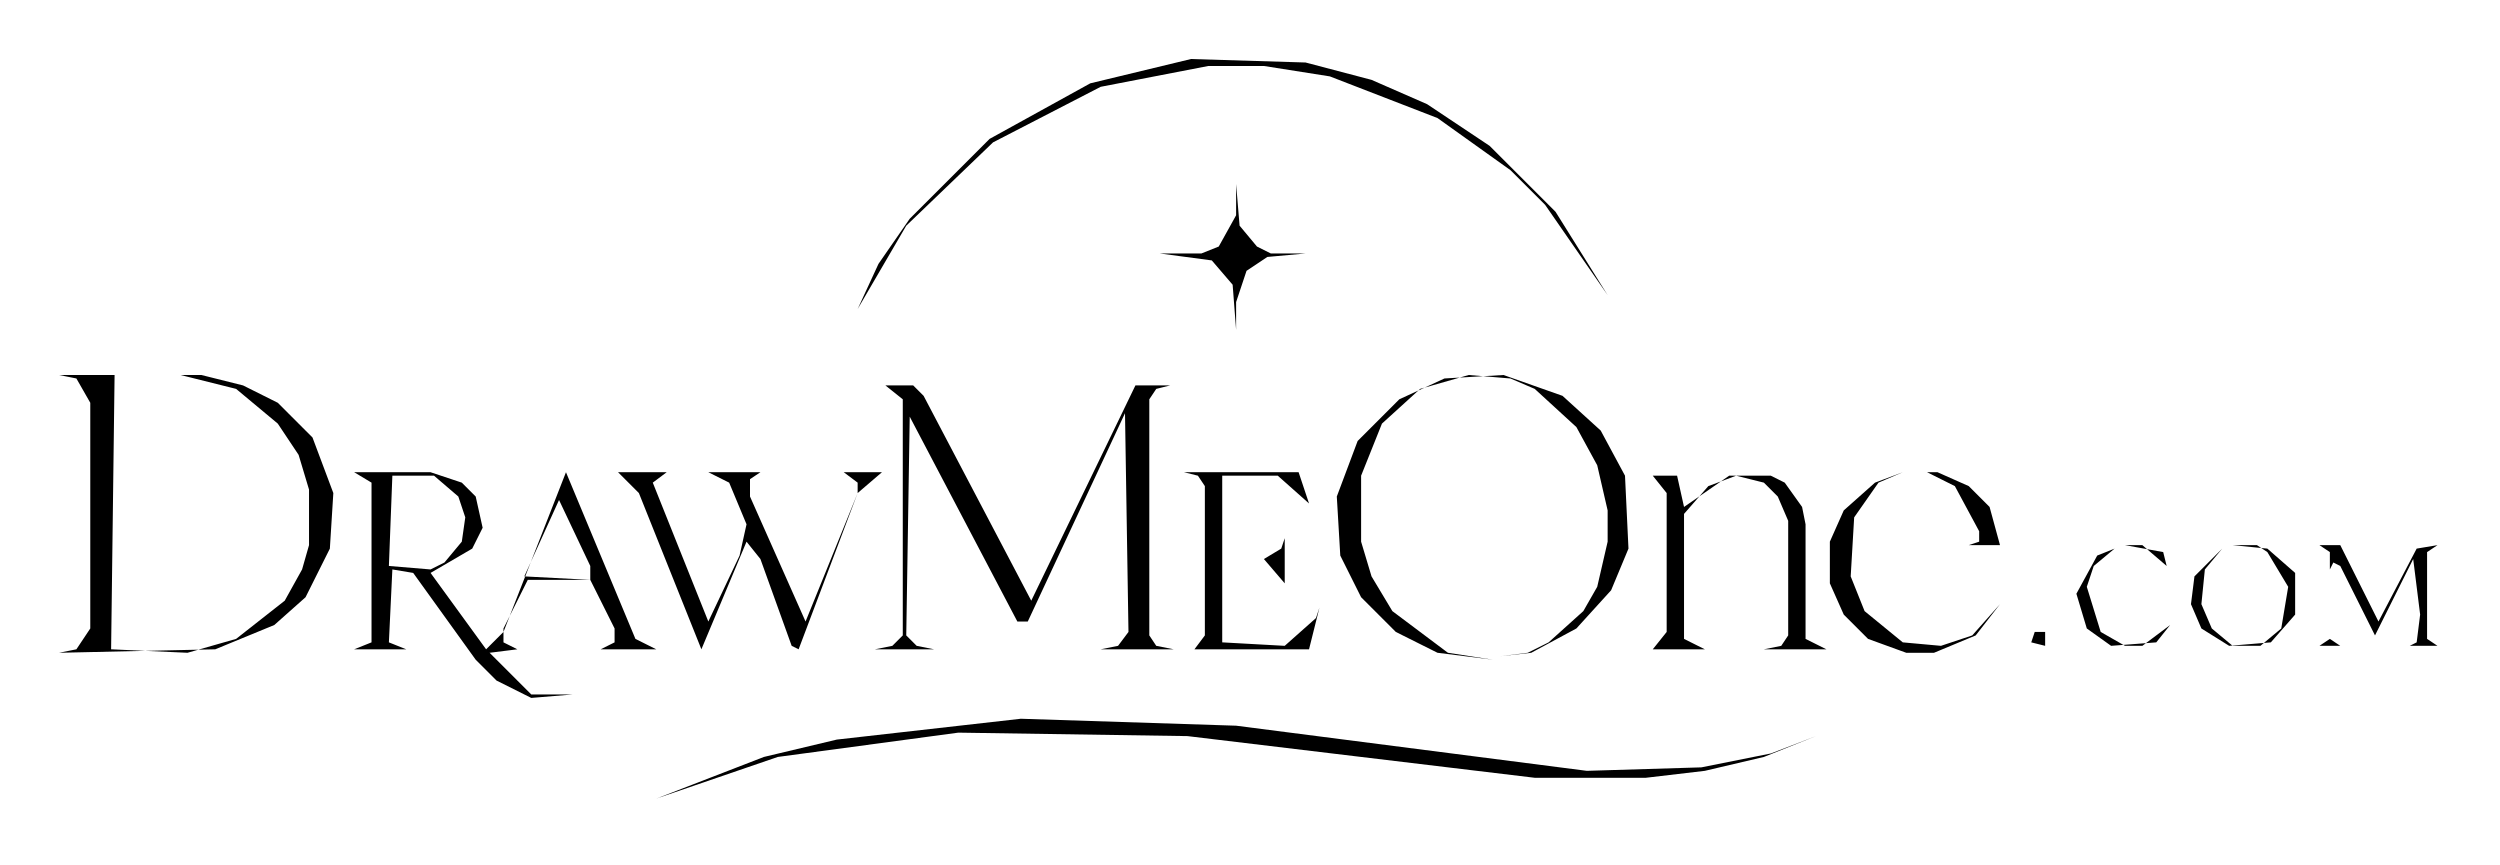
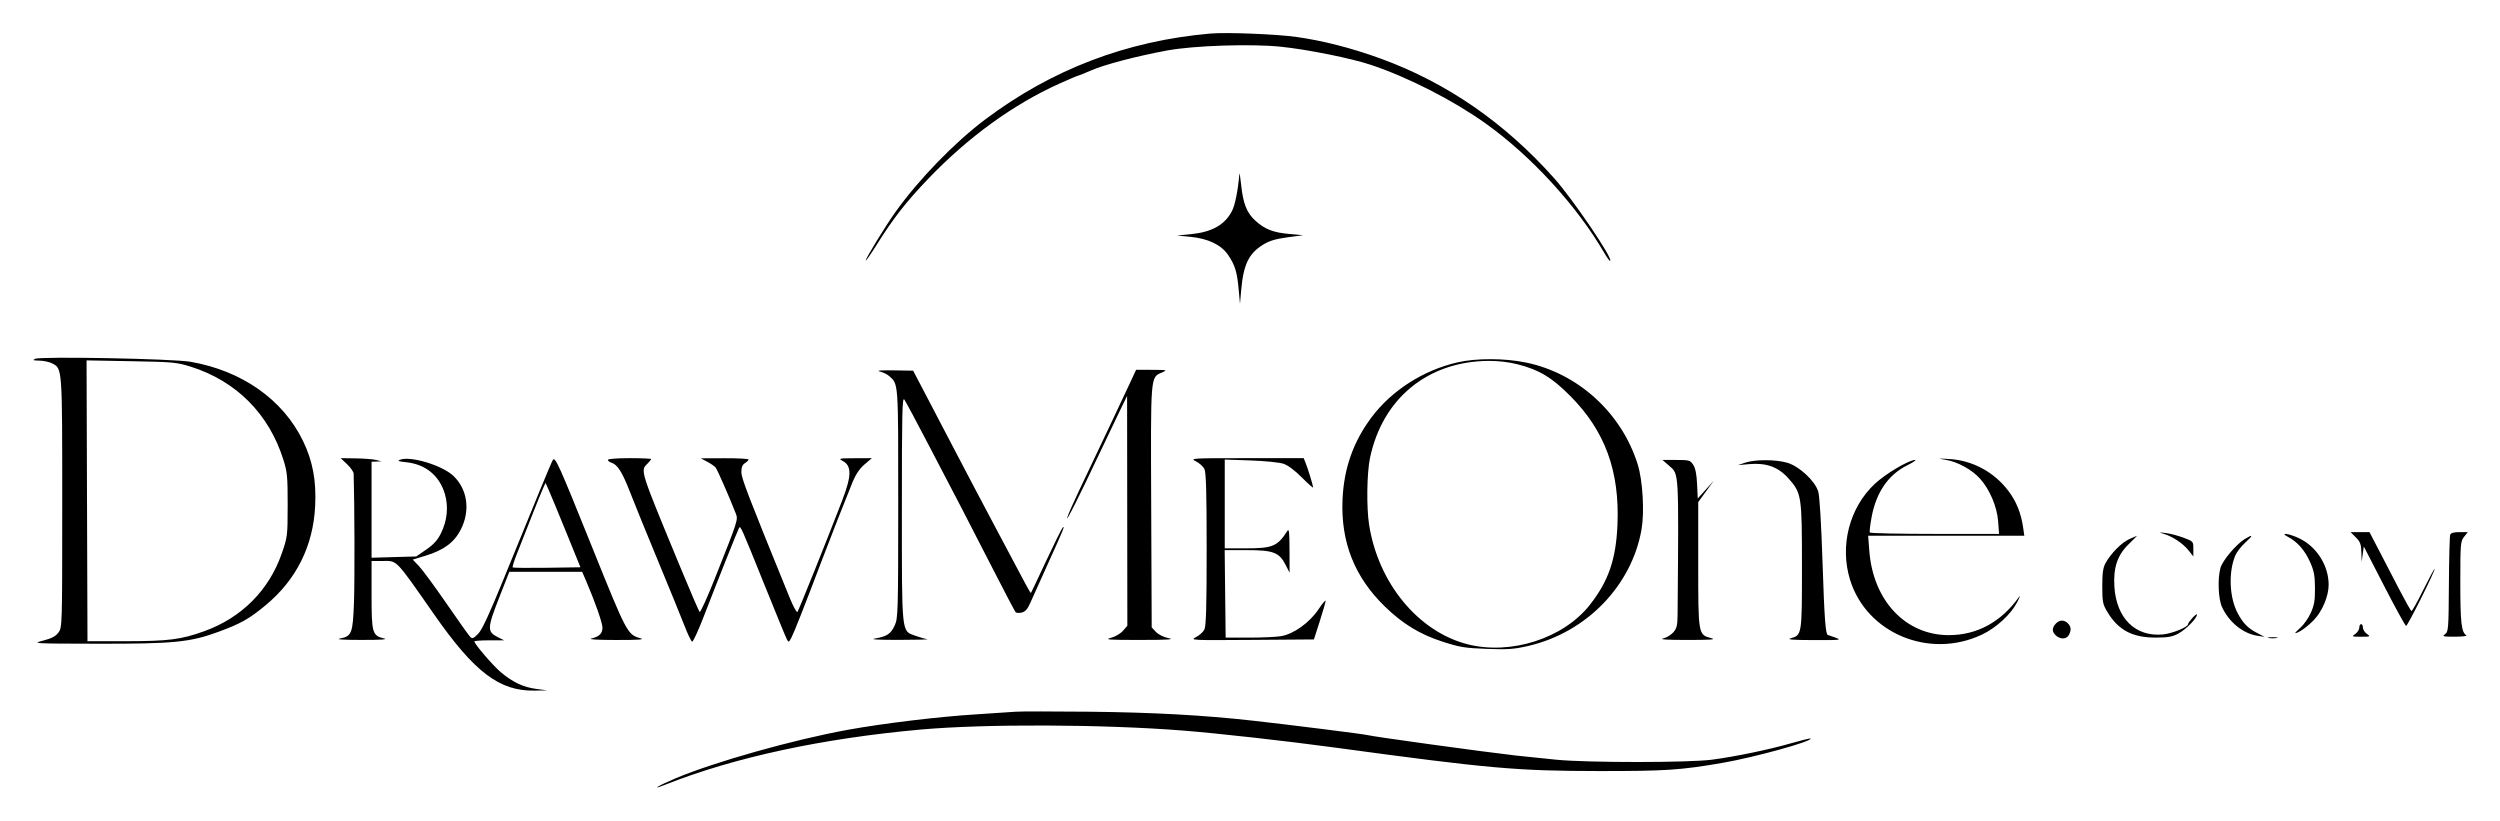
- <svg xmlns="http://www.w3.org/2000/svg" viewBox="0 0 720 249" role="img">
-   <path fill="#000" fill-rule="evenodd" d="M189,230 224,218 276,211 342,212 442,224 474,224 491,222 508,218 523,212 510,217 490,221 457,222 356,209 294,207 241,213 220,218ZM586,182 585,185 589,186 589,182ZM671,170 671,184 668,186 674,186 671,184ZM604,160 598,171 601,181 608,186 621,185 625,180 617,186 612,186 605,182 601,169 603,163 609,158ZM668,157 671,159 671,164 672,162 674,163 684,183 695,161 697,177 696,185 694,186 702,186 699,184 699,159 702,157 696,158 685,179 674,157ZM640,158 632,166 631,174 634,181 642,186 654,185 661,177 661,165 653,158 643,157 650,157 653,159 659,169 657,181 651,186 643,186 637,181 634,174 635,164ZM612,157 617,157 624,163 623,159ZM370,155 369,158 364,161 370,168ZM161,144 170,163 170,167 151,166ZM113,137 125,137 132,143 134,149 133,156 128,162 124,164 112,163ZM474,137 476,137 480,142 480,182 476,187 473,187 491,187 485,184 485,148 492,140 500,137 508,139 512,143 515,150 515,183 513,186 508,187 526,187 520,184 520,151 519,146 514,139 510,137 498,137 485,146 483,137ZM548,136 555,136 563,140 570,153 570,156 567,157 576,157 573,146 567,140 558,136 548,136 540,139 531,147 527,156 527,168 531,177 538,184 549,188 557,188 569,183 576,174 568,183 559,186 548,185 537,176 533,166 534,149 541,139ZM341,136 345,137 347,140 347,183 344,187 341,187 377,187 380,175 379,178 370,186 352,185 352,137 368,137 377,145 374,136ZM178,136 184,142 202,187 215,156 219,161 228,186 230,187 247,142 254,136 243,136 247,139 247,142 232,179 216,143 216,138 219,136 204,136 210,139 215,151 213,160 204,179 188,139 192,136ZM102,136 107,139 107,185 102,187 117,187 112,185 113,164 119,165 137,190 143,196 153,201 165,200 153,200 141,188 149,187 145,185 145,181 152,167 170,167 177,181 177,185 173,187 189,187 183,184 163,136 145,182 140,187 124,165 136,158 139,152 137,143 133,139 124,136ZM252,111 255,111 260,115 260,183 257,186 252,187 269,187 264,186 261,183 262,120 293,179 296,179 324,119 325,182 322,186 317,187 338,187 333,186 331,183 331,115 333,112 337,111 327,111 297,173 266,114 263,111ZM33,108 52,108 68,112 80,122 86,131 89,141 89,157 87,164 82,173 68,184 54,188 32,187ZM416,109 403,115 391,127 385,143 386,160 392,172 402,182 414,188 430,190 417,188 401,176 395,166 392,156 392,137 398,122 409,112 423,108 435,109 442,112 454,123 460,134 463,147 463,156 460,169 456,176 446,185 440,188 432,189 441,188 454,181 464,170 469,158 468,137 461,124 450,114 433,108ZM17,108 22,109 26,116 26,181 22,187 17,188 62,187 79,180 88,172 95,158 96,142 90,126 80,116 70,111 58,108ZM356,53 356,62 351,71 346,73 334,73 349,75 355,82 356,95 356,87 359,78 365,74 376,73 366,73 362,71 357,65ZM247,89 261,65 286,41 317,25 348,19 364,19 383,22 414,34 435,49 445,59 463,85 448,61 429,42 411,30 395,23 376,18 343,17 314,24 285,40 262,63 253,76Z" />
+ <svg xmlns="http://www.w3.org/2000/svg" viewBox="81 286 1386 455" role="img">
+   <g transform="translate(0 1024) scale(1 -1)">
+     <path fill="#000" fill-rule="evenodd" d="M752 719.4 C705.47 715.32 664.12 699.53 627.03 671.65 C610.19 658.99 590.25 638.42 577.49 620.53 C571.91 612.72 561 594.92 561 593.64 C561 593.12 563.51 596.7 566.59 601.6 C576.31 617.1 583.15 625.88 595.67 638.94 C617.8 662.03 642.73 680.11 668.26 691.61 C673.62 694.02 678.27 696 678.59 696 C678.91 696 682.17 697.32 685.83 698.92 C693.31 702.2 710.74 706.78 728 710 C742.69 712.74 774.57 713.8 791.07 712.1 C805.93 710.57 830.17 705.68 841.13 702.01 C861.73 695.11 886.56 682.43 904.47 669.67 C929.87 651.58 955.23 623.92 970.46 597.7 C971.99 595.07 973.45 593.12 973.71 593.38 C975.19 594.86 953.03 627.53 942.61 639.22 C915.17 670.02 882.96 692.23 846.5 705.5 C830.4 711.36 814.69 715.4 799.86 717.5 C788.73 719.08 760.9 720.18 752 719.4 Z M768.1 641.5 C767.38 632.71 765.74 624.41 764.07 621.14 C760.09 613.34 752.92 609.3 741 608.15 L733.5 607.43 741 606.7 C750.83 605.73 758.05 602.26 761.85 596.67 C765.67 591.04 766.84 587.26 767.71 577.64 L768.45 569.5 769.1 577 C770.35 591.31 773.27 597.42 781.22 602.33 C784.7 604.49 788.15 605.53 794.7 606.42 L803.5 607.61 795.94 608.28 C786.88 609.07 782.27 610.86 777.04 615.59 C772.24 619.92 770.19 625.06 769.1 635.5 C768.64 639.9 768.19 642.6 768.1 641.5 Z M100.5 539.07 C98.9 538.32 99.35 538.13 102.8 538.07 C105.16 538.03 108.36 537.35 109.91 536.55 C115.57 533.62 115.5 534.63 115.5 459.32 C115.5 390.7 115.48 390.12 113.41 387.32 C111.85 385.23 109.66 384.07 104.91 382.85 C98.6 381.22 99.03 381.19 134.5 381.12 C177.21 381.02 186.39 381.92 202.14 387.73 C214.56 392.31 219.17 394.91 228.26 402.45 C245.33 416.61 254.65 435.32 255.73 457.55 C256.4 471.57 254.38 482.39 249.01 493.5 C237.9 516.49 215.13 532.5 186.5 537.45 C176.78 539.13 103.59 540.51 100.5 539.07 Z M186.78 534.7 C212.03 526.74 230.17 508.48 238.15 483 C240.25 476.31 240.5 473.6 240.48 458 C240.46 440.89 240.39 440.29 237.23 431.2 C230.14 410.78 214.96 395.54 194.26 388.07 C181.44 383.44 174.45 382.54 151 382.52 L129.5 382.5 129.24 460.35 L128.99 538.2 153.74 537.75 C176.96 537.33 179.01 537.14 186.78 534.7 Z M889 537.1 C870.1 532.75 852.62 521.58 841.45 506.73 C831.28 493.19 826.03 478.33 825.29 461 C824.3 437.46 831.92 418.18 848.68 401.83 C858.51 392.24 868.12 386.36 880.48 382.35 C890.29 379.17 893.01 378.72 905.23 378.26 C916.99 377.82 920.31 378.06 928.34 379.91 C960.45 387.33 985.63 413.26 991.07 444.51 C992.76 454.16 991.73 471.62 988.96 480.5 C980.05 509.05 955.94 531.04 926.99 537.02 C915.12 539.46 899.42 539.5 889 537.1 Z M922.4 536.02 C934.34 532.97 941.3 528.79 951.5 518.54 C970.82 499.13 978.99 476.88 977.72 447.08 C976.9 427.86 972.77 415.86 962.44 402.7 C947.79 384.03 918.47 374.63 894.4 380.88 C867.17 387.95 845.12 414.77 840.04 447 C838.52 456.64 838.77 475.78 840.53 484.13 C847.45 517.06 872.5 537.61 906.09 537.92 C911.61 537.97 917.44 537.29 922.4 536.02 Z M568.79 532.03 C570.6 531.6 573.01 530.4 574.14 529.37 C579.1 524.88 579 526.34 578.98 458.8 C578.96 398.85 578.86 395.28 577.06 391.33 C574.91 386.6 572.73 385.13 566.13 384.02 C563.07 383.5 567.62 383.24 579.5 383.25 C589.4 383.26 596.38 383.45 595 383.67 C593.62 383.89 590.63 384.75 588.34 385.58 C580.71 388.36 581 385.62 581 456.12 C581 509.29 581.2 518.16 582.37 516.47 C583.13 515.39 589.26 503.93 596 491 C602.74 478.07 610.84 462.55 614 456.5 C617.15 450.45 625.03 435.15 631.49 422.5 C637.96 409.85 643.61 399.11 644.05 398.62 C644.49 398.14 646.04 398.05 647.5 398.41 C649.43 398.89 650.7 400.35 652.2 403.79 C653.33 406.38 657.73 416.15 661.98 425.5 C670.49 444.23 671.63 447.02 670.14 445.5 C669.6 444.95 665.48 436.62 660.97 427 C656.46 417.38 652.67 409.38 652.54 409.24 C652.42 409.1 650.95 411.57 649.28 414.74 C647.61 417.91 640.73 430.85 633.99 443.5 C627.25 456.15 615.86 477.75 608.69 491.5 C601.51 505.25 593.75 520.1 591.44 524.5 L587.24 532.5 576.37 532.67 C569.2 532.78 566.62 532.56 568.79 532.03 Z M706.32 523.25 C702.09 514.18 693.59 496.23 679.23 466 C675.96 459.12 673 452.38 672.64 451 C671.88 448.06 679.45 463.09 690 485.45 C694.12 494.2 699.38 505.21 701.68 509.92 L705.86 518.5 705.93 454.81 L706 391.11 703.6 388.32 C702.22 386.72 699.32 385.02 696.85 384.36 C693.16 383.37 695.63 383.2 713 383.22 C728.87 383.23 732.45 383.46 728.84 384.21 C726.11 384.78 723.21 386.22 721.84 387.67 L719.5 390.16 719.23 457.09 C718.93 531.19 718.72 528.67 725.31 531.54 C728.35 532.86 728.08 532.92 719.69 532.96 L710.87 533 706.32 523.25 Z M273.43 480.63 C275.39 478.78 277.03 476.42 277.06 475.38 C277.57 459.25 277.69 415.9 277.25 404.17 C276.62 386.8 276.02 385.25 269.44 383.99 C266.95 383.51 271.4 383.23 281.5 383.22 C291.93 383.21 296.29 383.49 294.02 384.02 C287.39 385.58 287 386.93 287 408.11 L287 427 293.33 427 C301.37 427 299.92 428.53 321.77 397.23 C344.1 365.26 357.93 354.78 377.36 355.13 L384.5 355.25 378.35 356.06 C371.19 356.99 365.38 359.7 358.79 365.2 C354.46 368.8 344 380.97 344 382.39 C344 382.73 347.71 383 352.25 383 L360.5 383 357.01 384.75 C351.03 387.75 351.09 389.68 357.58 406.25 L363.37 421 383.56 421 L403.75 421 405.95 415.9 C410.88 404.44 415 392.66 415 390.04 C415 386.76 413.22 385.04 408.74 383.97 C406.81 383.52 412.38 383.2 422.5 383.19 C435.4 383.18 438.66 383.42 436 384.17 C428.86 386.19 428.5 386.88 409.13 435 C390.74 480.68 388.77 485.05 387.49 482.99 C386.62 481.58 378.42 461.74 360.43 417.55 C352.14 397.17 348.24 388.78 346.04 386.57 C343.39 383.93 342.84 383.74 341.6 385.03 C340.82 385.84 334.92 394.15 328.47 403.5 C322.03 412.85 315.2 422.13 313.3 424.13 L309.83 427.75 316.79 429.87 C327.04 432.98 332.82 437.26 336.48 444.44 C341.83 454.96 340.2 466.75 332.34 474.19 C326.23 479.99 308.72 485.31 302.87 483.15 C301.08 482.48 301.74 482.2 306.19 481.74 C316.96 480.63 324.67 474.29 327.66 464.07 C329.7 457.11 328.94 449.45 325.54 442.49 C323.62 438.57 321.52 436.23 317.36 433.36 L311.76 429.5 299.38 429.15 L287 428.79 287 455.4 L287 482 289.75 482.12 L292.5 482.24 289.5 483 C287.85 483.42 282.76 483.82 278.18 483.88 L269.86 484 273.43 480.63 Z M395.08 442.5 L402.8 423.5 384.26 423.23 C374.06 423.08 365.5 423.17 365.24 423.43 C364.98 423.69 365.99 426.96 367.48 430.7 C368.97 434.44 372.57 443.57 375.48 451 C378.38 458.43 381.37 465.8 382.11 467.4 L383.46 470.3 385.4 465.9 C386.47 463.48 390.82 452.95 395.08 442.5 Z M418 483.07 C418 482.55 418.83 481.87 419.84 481.55 C423.37 480.43 425.91 476.42 430.36 465 C432.81 458.67 439.87 441.35 446.03 426.5 C452.19 411.65 458.7 395.69 460.5 391.04 C462.3 386.38 464.2 382.43 464.71 382.26 C465.23 382.09 468.04 388.15 470.97 395.73 C478.35 414.83 490.09 444.32 490.74 445.38 C491.53 446.68 491.94 445.76 504.57 414.39 C510.97 398.5 516.66 384.63 517.23 383.57 C518.19 381.77 518.36 381.84 519.8 384.57 C521.24 387.32 526.99 401.91 536.13 426 C540.86 438.48 550.07 461.98 553.68 470.78 C555.41 475 557.58 478.19 560.3 480.53 L564.36 484 554.93 483.96 C546.02 483.92 545.65 483.84 548.24 482.43 C553.24 479.72 553.17 474.26 547.96 460.71 C539.32 438.22 523.74 399.41 523.08 398.72 C522.67 398.28 520.72 401.88 518.75 406.72 C495.45 463.96 492.03 472.83 492.02 476.24 C492 478.91 492.57 480.34 494 481.23 C495.1 481.92 496 482.82 496 483.24 C496 483.66 490.04 483.98 482.75 483.96 L469.5 483.91 473.07 482.02 C475.04 480.99 477.13 479.54 477.73 478.82 C478.67 477.69 484.99 463.29 488.88 453.43 C490.28 449.89 490.33 450.05 477.49 417.73 C473.18 406.85 469.3 398.3 468.88 398.73 C468.46 399.15 463.75 410.07 458.4 423 C435.49 478.37 435.95 476.95 440 481 C441.1 482.1 442 483.23 442 483.5 C442 483.77 436.6 484 430 484 C423.24 484 418 483.59 418 483.07 Z M743.99 482.25 C745.9 481.29 748.03 479.38 748.72 478 C749.66 476.12 749.97 465.08 749.97 433.5 C749.97 401.92 749.66 390.88 748.72 389 C748.03 387.62 745.9 385.71 743.99 384.74 C740.6 383.04 741.53 383 774.97 383.24 L809.44 383.5 812.65 393.5 C814.42 399 815.89 404.11 815.93 404.86 C815.97 405.61 814.18 403.5 811.95 400.16 C807.06 392.83 798.22 386.5 791.22 385.31 C788.62 384.86 780.65 384.5 773.5 384.5 L760.5 384.5 760.23 408.75 L759.96 433 772.25 433 C786.92 433 790.18 431.77 793.7 424.9 L795.94 420.5 795.91 433 C795.89 443.05 795.65 445.14 794.69 443.64 C789.2 435.08 786.62 434 771.53 434 L760 434 760 458.61 L760 483.22 774.25 482.73 C782.09 482.46 790.3 481.64 792.5 480.91 C795.02 480.08 798.82 477.25 802.75 473.29 C806.19 469.82 809 467.32 808.99 467.74 C808.97 468.85 806.17 478.06 804.87 481.25 L803.76 484 772.13 484 C741.35 484 740.59 483.95 743.99 482.25 Z M1159.64 483.08 C1166.24 482.01 1174.15 477.69 1178.67 472.69 C1184.11 466.66 1188.19 457.05 1188.77 448.9 L1189.27 442 1153.69 442 C1134.13 442 1117.9 442.35 1117.64 442.78 C1117.37 443.21 1117.83 447.14 1118.66 451.53 C1121.2 465.05 1127.9 474.79 1138.18 479.93 C1141.56 481.62 1143.63 483 1142.79 483 C1139.28 483 1126.43 475.4 1120.37 469.73 C1106.28 456.55 1100.83 435.35 1106.69 416.5 C1115.89 386.86 1150.61 372.42 1179.7 386.13 C1187.68 389.89 1195.85 397.39 1199.34 404.16 C1200.85 407.1 1201.28 408.38 1200.3 407 C1190.4 393.13 1177.03 385.88 1161.4 385.88 C1137.47 385.88 1119.48 404.94 1117.35 432.55 L1116.7 441 1159.99 441 L1203.27 441 1202.67 445.25 C1201.53 453.38 1198.94 459.88 1194.5 465.79 C1186.59 476.32 1174.48 482.83 1161.54 483.53 C1154.97 483.89 1154.85 483.86 1159.64 483.08 Z M1006.41 479.75 C1011.87 475 1011.71 477.77 1011.06 397.81 C1011.01 391.31 1010.65 389.7 1008.73 387.48 C1007.49 386.03 1004.9 384.47 1002.98 384.02 C1000.73 383.49 1005.5 383.21 1016.5 383.21 C1029.77 383.21 1032.67 383.43 1029.7 384.21 C1022.49 386.13 1022.5 386.05 1022.5 425.03 L1022.5 459.65 1026.82 465.58 L1031.13 471.5 1026.68 466.57 L1022.23 461.63 1021.86 469.61 C1021.62 475.07 1020.94 478.44 1019.73 480.29 C1018.06 482.84 1017.51 483 1010.31 483 L1002.67 483 1006.41 479.75 Z M1048.5 481.49 L1044.5 480.13 1050.61 480.68 C1060.11 481.53 1066.76 479.18 1072.32 472.99 C1079.82 464.64 1080 463.52 1080 424.04 C1080 385.83 1080.02 385.93 1073.71 384.11 C1071.4 383.44 1074.97 383.17 1086.5 383.13 C1101.59 383.09 1102.27 383.17 1098.5 384.53 C1096.3 385.32 1094.44 385.98 1094.36 385.98 C1093.11 386.12 1092.41 395.48 1091.44 425.5 C1090.71 447.73 1089.79 463.03 1089.03 465.5 C1087.22 471.41 1078.58 479.45 1071.91 481.44 C1065.55 483.32 1053.99 483.35 1048.5 481.49 Z M1280.86 441.94 C1285.76 440.41 1291.37 436.61 1294.37 432.82 L1296.98 429.5 1296.99 433.68 C1297 437.83 1296.97 437.87 1291.49 439.92 C1288.46 441.05 1284.07 442.21 1281.74 442.48 C1277.55 442.98 1277.54 442.98 1280.86 441.94 Z M1387.08 440.08 C1389.52 437.64 1390.02 436.27 1390.15 431.83 L1390.3 426.5 1390.9 430.76 L1391.5 435.03 1402.83 413.01 C1409.06 400.91 1414.51 391 1414.95 391 C1415.81 391 1431.32 422.02 1430.74 422.59 C1430.55 422.78 1427.74 417.54 1424.48 410.96 C1421.22 404.37 1418.26 399.1 1417.9 399.24 C1417.54 399.38 1414.55 404.68 1411.26 411 C1407.98 417.32 1402.89 427.11 1399.97 432.75 L1394.64 443 1389.4 443 L1384.15 443 1387.08 440.08 Z M1439.39 441.57 C1439.09 440.78 1438.76 428.37 1438.67 413.99 C1438.51 389.37 1438.39 387.76 1436.56 386.42 C1434.82 385.15 1435.39 385 1442.06 385.02 C1446.15 385.02 1448.97 385.37 1448.31 385.79 C1445.6 387.51 1445 392.76 1445 414.93 C1445 436.48 1445.11 437.87 1447.07 440.37 L1449.15 443 1444.54 443 C1441.47 443 1439.75 442.52 1439.39 441.57 Z M1349.5 440.34 C1354.63 437.65 1358.72 433.02 1361.6 426.64 C1363.89 421.54 1364.37 419.06 1364.42 412 C1364.47 405.12 1364.03 402.5 1362.11 398.24 C1360.81 395.35 1358.21 391.64 1356.34 389.99 C1354.46 388.35 1353.19 387 1353.51 387 C1355.24 387 1360.01 390.36 1363.75 394.21 C1368.45 399.03 1372 407.47 1372 413.79 C1372 424.53 1365.27 435.07 1355.5 439.64 C1349.69 442.36 1344.51 442.97 1349.5 440.34 Z M1261.5 439.13 C1257.19 437.17 1251.21 431.14 1248.31 425.81 C1246.92 423.28 1246.5 420.27 1246.5 413 C1246.5 404.51 1246.78 403.02 1249.16 399 C1255.22 388.76 1263.07 384.52 1276 384.52 C1282.81 384.52 1285.31 384.96 1288.59 386.7 C1292.89 388.99 1299 395.21 1299 397.28 C1298.99 398.42 1294.11 393.16 1294.04 391.93 C1293.93 390.26 1285.17 386.73 1279.94 386.26 C1264.84 384.89 1254.38 395.2 1253.23 412.58 C1252.53 423.18 1254.87 430.23 1261.09 436.25 C1263.79 438.86 1265.88 440.99 1265.75 440.98 C1265.61 440.97 1263.7 440.14 1261.5 439.13 Z M1325.48 439.15 C1320.78 436.29 1313.16 427.23 1312.03 423.17 C1310.37 417.2 1310.8 406.02 1312.87 401.5 C1316.7 393.1 1324.48 386.77 1332.5 385.53 L1336.5 384.91 1332.56 386.96 C1327.23 389.73 1324.74 392.23 1321.69 397.83 C1316.96 406.51 1316.33 420.68 1320.24 430.02 C1321.04 431.94 1323.56 435.19 1325.85 437.25 C1330.37 441.33 1330.23 442.05 1325.48 439.15 Z M1220.65 392.17 C1218.5 389.79 1218.56 387.71 1220.83 385.65 C1223.29 383.43 1226.7 383.56 1227.96 385.93 C1229.42 388.65 1229.26 390.6 1227.43 392.43 C1225.34 394.52 1222.69 394.42 1220.65 392.17 Z M1389 390.06 C1389 388.99 1388 387.41 1386.78 386.56 C1384.65 385.07 1384.79 385 1390 385 C1395.21 385 1395.35 385.07 1393.22 386.56 C1392 387.41 1391 388.99 1391 390.06 C1391 391.13 1390.55 392 1390 392 C1389.45 392 1389 391.13 1389 390.06 Z M1338.75 384.29 C1339.99 384.06 1342.01 384.06 1343.25 384.29 C1344.49 384.53 1343.47 384.73 1341 384.73 C1338.53 384.73 1337.51 384.53 1338.75 384.29 Z M644 343.42 C641.52 343.21 631.62 342.55 622 341.95 C601.16 340.65 571.05 337.02 551 333.39 C520.99 327.96 476.98 315.56 455.5 306.48 C445.59 302.29 441.24 299.57 450 303.03 C488.14 318.13 536.9 328.64 591.5 333.54 C627.17 336.74 692.77 336.48 737 332.96 C756.94 331.37 794.43 327.17 821.5 323.49 C906.74 311.91 921.8 310.58 967.5 310.53 C1004.4 310.5 1012.82 311.06 1036 315.07 C1053.92 318.18 1086.22 327.12 1084.76 328.57 C1084.56 328.77 1079.69 327.59 1073.95 325.93 C1061.61 322.38 1043.27 318.57 1030 316.82 C1017.16 315.13 961.53 315.11 944 316.8 C936.58 317.51 926.45 318.56 921.5 319.12 C903.65 321.14 841.81 329.67 839 330.49 C837.25 331 795.92 336.2 775.5 338.47 C748.03 341.53 719.97 343.06 684.5 343.43 C664.7 343.64 646.48 343.63 644 343.42 Z" />
+   </g>
</svg>
